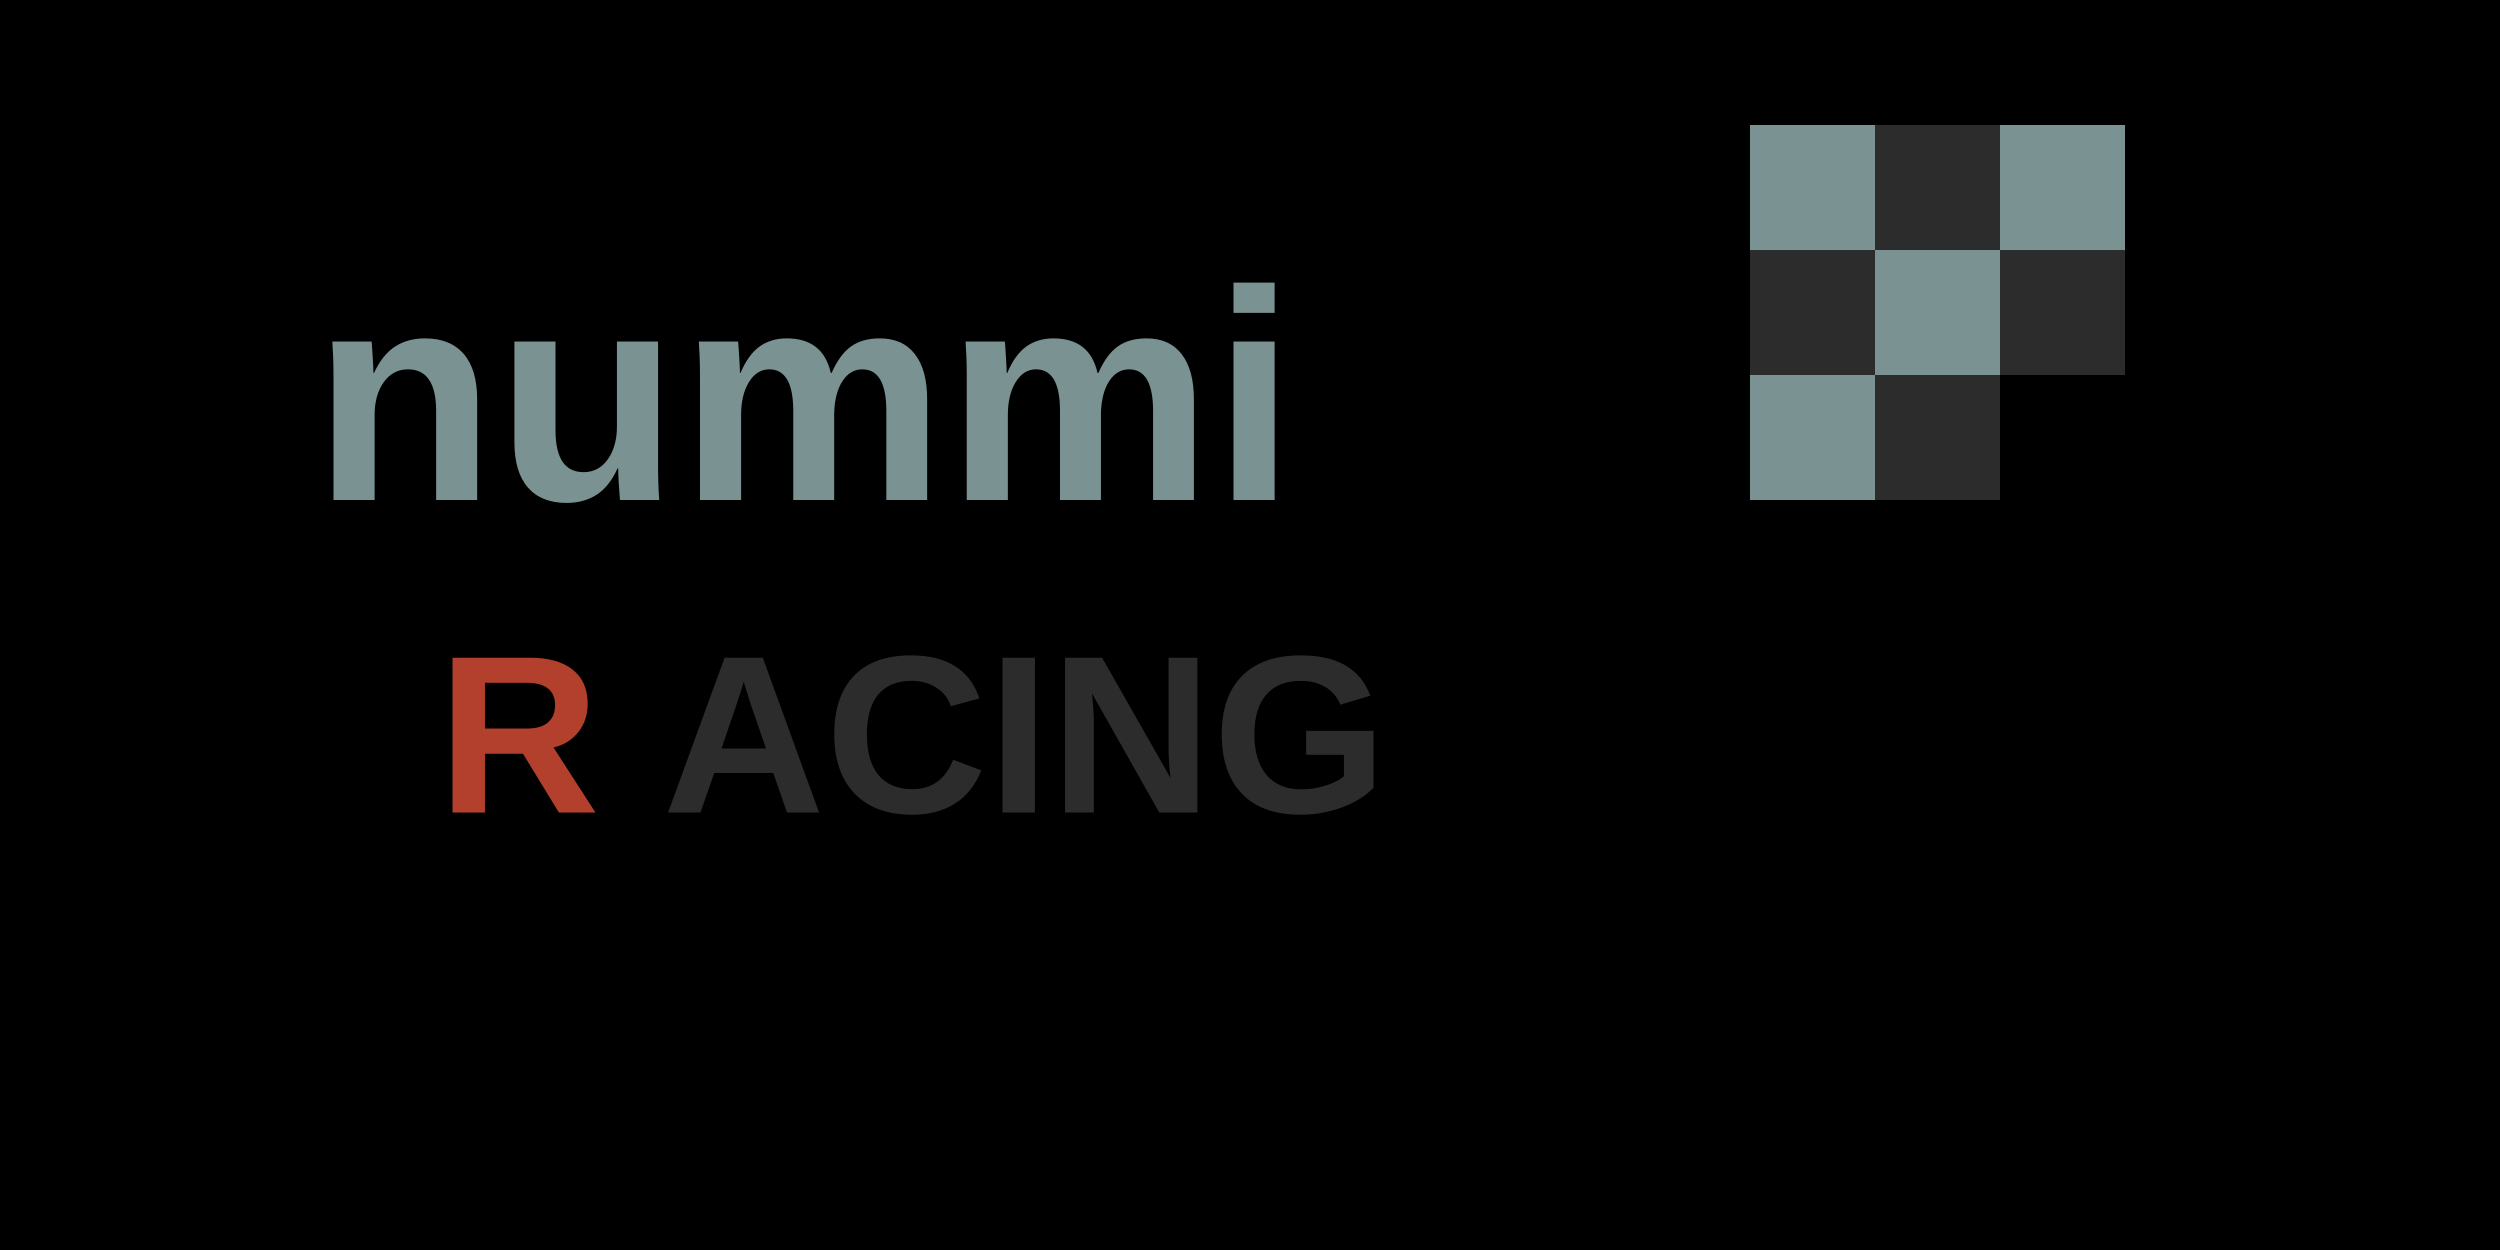
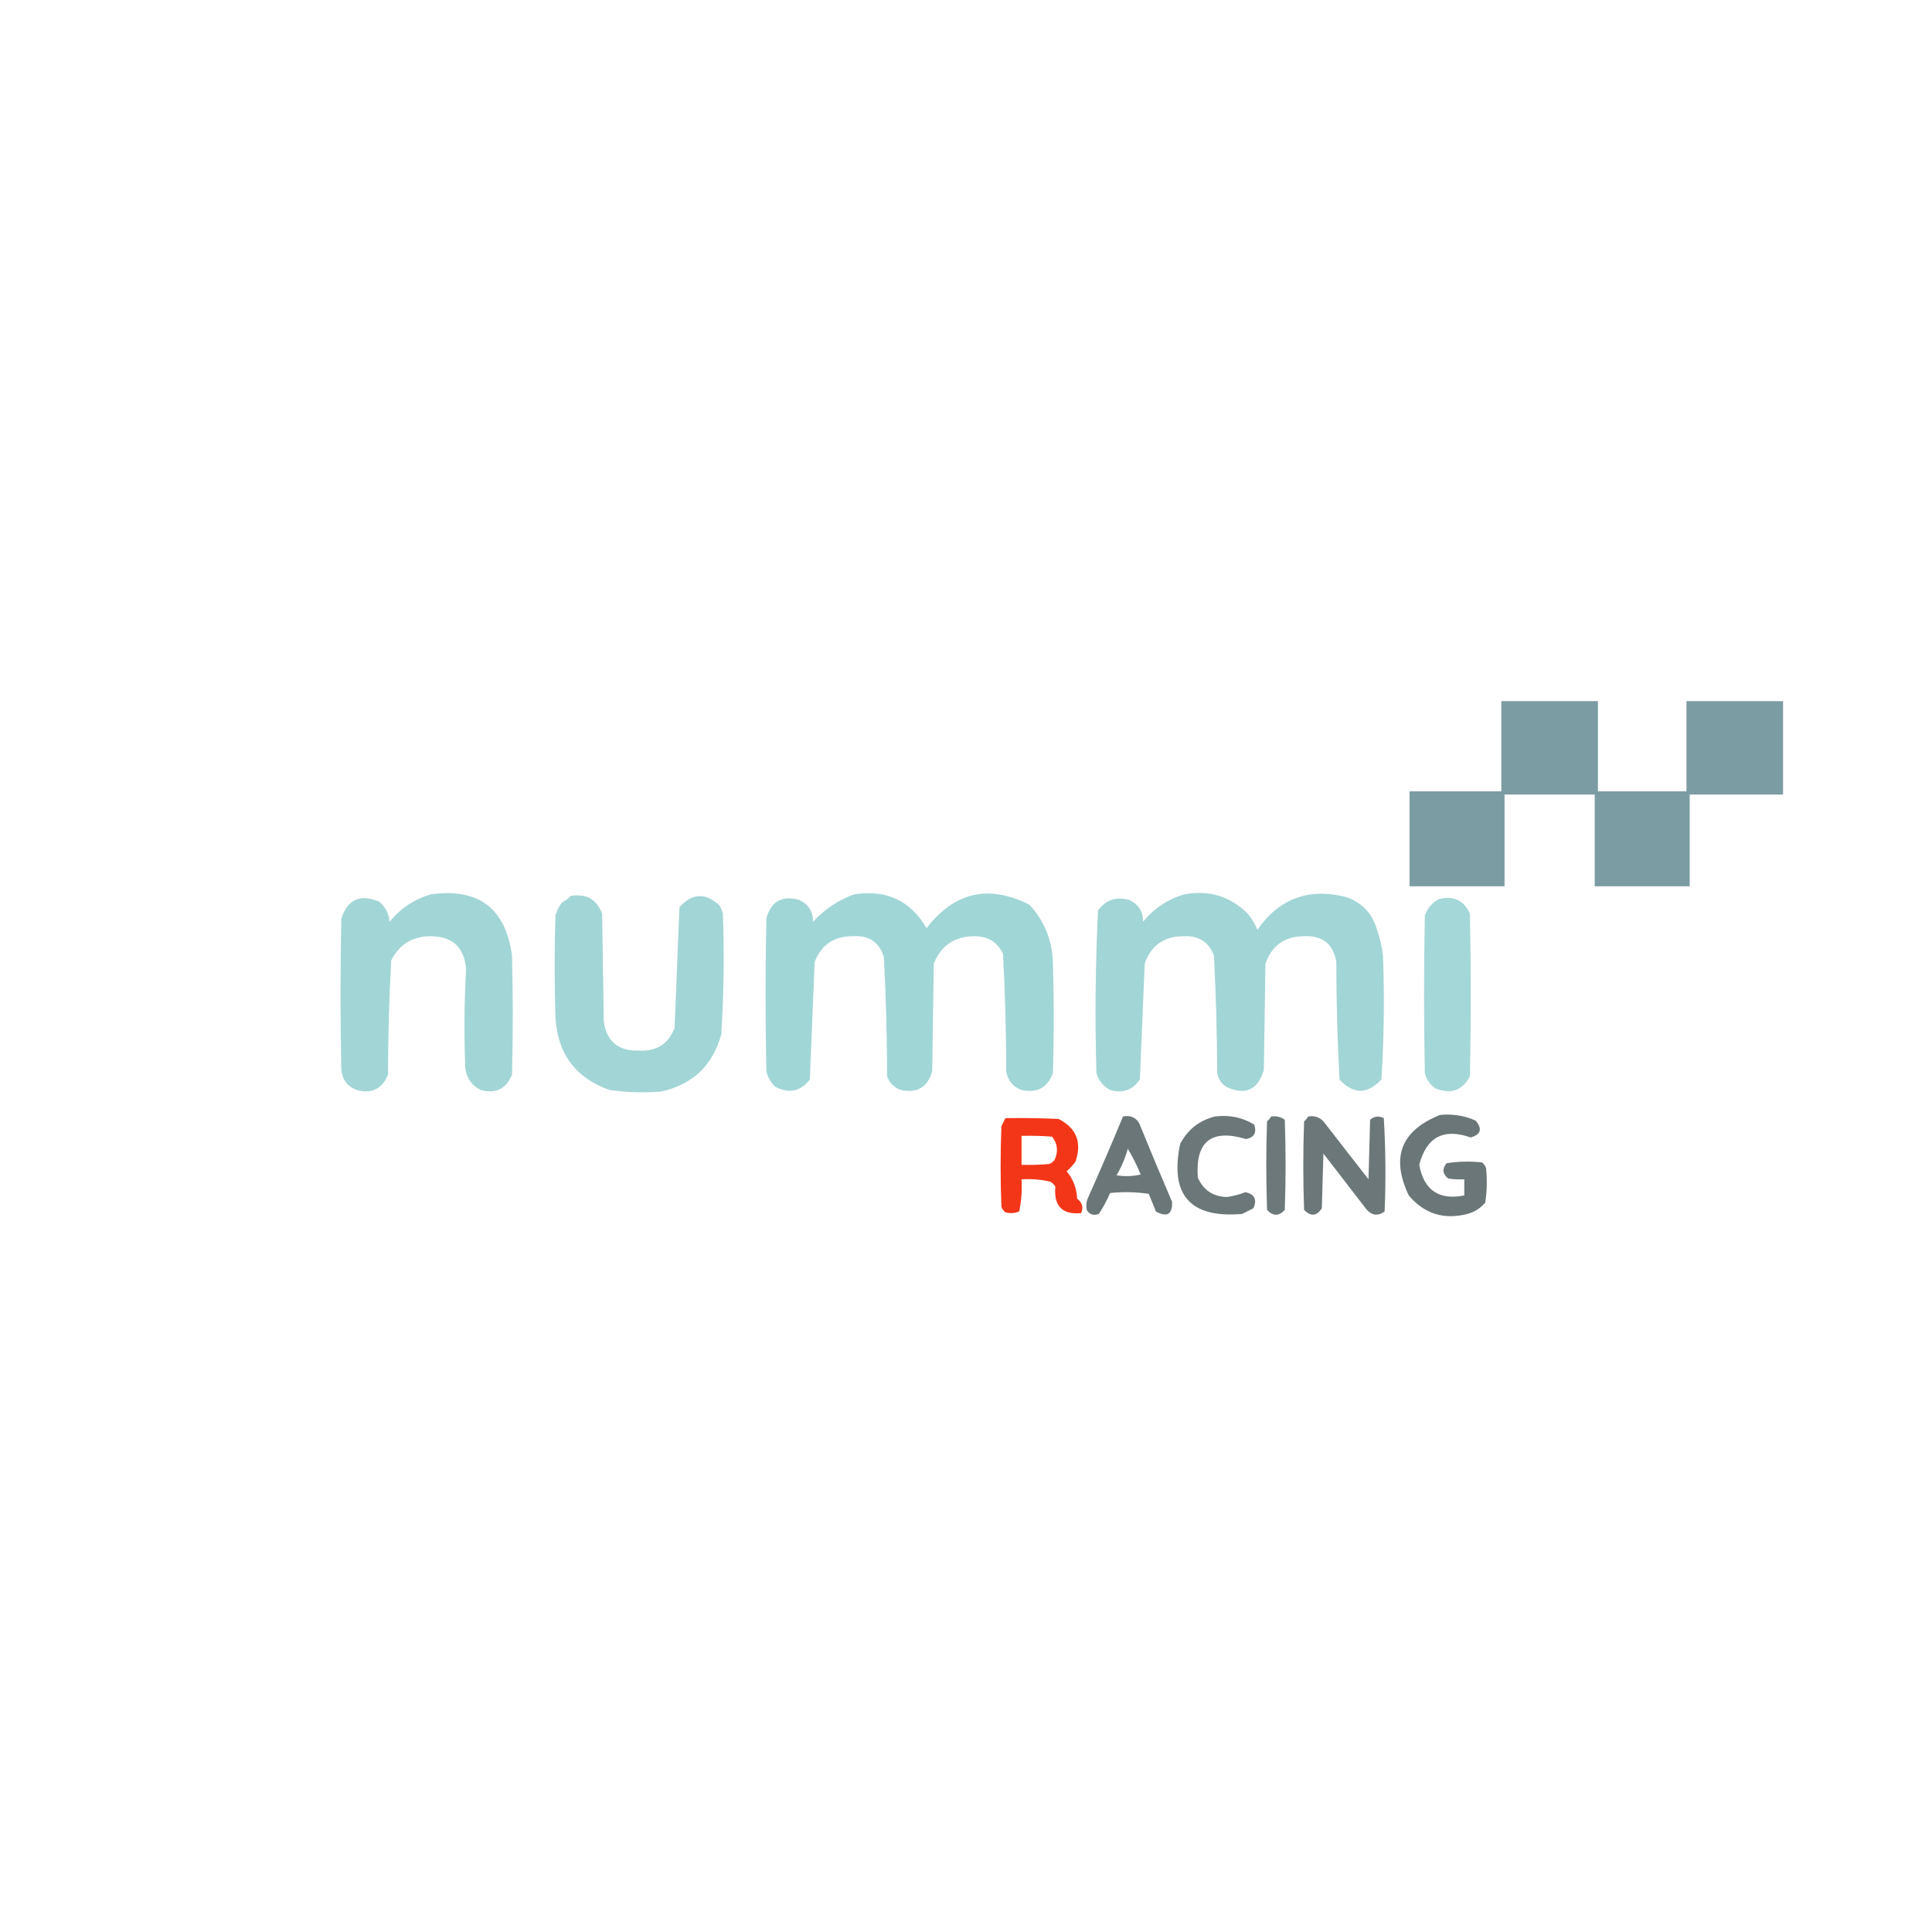
- <svg xmlns="http://www.w3.org/2000/svg" width="400" height="200" viewBox="0 0 400 200">
-   <rect width="400" height="200" fill="#000000" />
-   <g transform="translate(280, 20)">
-     <rect x="0" y="0" width="20" height="20" fill="#7A9292" />
-     <rect x="20" y="0" width="20" height="20" fill="#2c2c2c" />
-     <rect x="40" y="0" width="20" height="20" fill="#7A9292" />
-     <rect x="0" y="20" width="20" height="20" fill="#2c2c2c" />
-     <rect x="20" y="20" width="20" height="20" fill="#7A9292" />
-     <rect x="40" y="20" width="20" height="20" fill="#2c2c2c" />
-     <rect x="0" y="40" width="20" height="20" fill="#7A9292" />
-     <rect x="20" y="40" width="20" height="20" fill="#2c2c2c" />
+ <svg xmlns="http://www.w3.org/2000/svg" version="1.1" width="1200px" height="1200px" style="shape-rendering:geometricPrecision; text-rendering:geometricPrecision; image-rendering:optimizeQuality; fill-rule:evenodd; clip-rule:evenodd">
+   <g>
+     <path style="opacity:0.965" fill="#7899a0" d="M 932.5,435.5 C 952.5,435.5 972.5,435.5 992.5,435.5C 992.5,454.167 992.5,472.833 992.5,491.5C 1010.83,491.5 1029.17,491.5 1047.5,491.5C 1047.5,472.833 1047.5,454.167 1047.5,435.5C 1067.5,435.5 1087.5,435.5 1107.5,435.5C 1107.5,454.833 1107.5,474.167 1107.5,493.5C 1088.17,493.5 1068.83,493.5 1049.5,493.5C 1049.5,512.5 1049.5,531.5 1049.5,550.5C 1029.83,550.5 1010.17,550.5 990.5,550.5C 990.5,531.5 990.5,512.5 990.5,493.5C 971.833,493.5 953.167,493.5 934.5,493.5C 934.5,512.5 934.5,531.5 934.5,550.5C 914.833,550.5 895.167,550.5 875.5,550.5C 875.5,530.833 875.5,511.167 875.5,491.5C 894.5,491.5 913.5,491.5 932.5,491.5C 932.5,472.833 932.5,454.167 932.5,435.5 Z" />
  </g>
-   <text x="50" y="80" font-family="VAG Rounded, Arial, sans-serif" font-size="48" font-weight="bold" fill="#7A9292">nummi</text>
-   <text x="70" y="130" font-family="VAG Rounded, Arial, sans-serif" font-size="36" font-weight="bold">
-     <tspan fill="#B3402D">R</tspan>
-     <tspan fill="#2c2c2c">ACING</tspan>
-   </text>
+   <g>
+     <path style="opacity:0.964" fill="#9fd4d5" d="M 267.5,555.5 C 297.195,551.386 314.028,564.053 318,593.5C 318.667,618.167 318.667,642.833 318,667.5C 314.387,676.389 307.887,679.556 298.5,677C 292.999,674.162 289.832,669.662 289,663.5C 288.174,642.927 288.341,622.427 289.5,602C 288.44,588.44 281.107,581.607 267.5,581.5C 256.156,581.577 247.989,586.577 243,596.5C 241.707,620.117 241.04,643.784 241,667.5C 237.347,676.41 230.847,679.576 221.5,677C 215.812,674.807 212.645,670.64 212,664.5C 211.333,633.167 211.333,601.833 212,570.5C 215.898,558.6 223.731,555.1 235.5,560C 239.382,563.264 241.549,567.43 242,572.5C 248.761,564.205 257.261,558.538 267.5,555.5 Z" />
+   </g>
+   <g>
+     <path style="opacity:0.976" fill="#9fd5d6" d="M 530.5,555.5 C 550.504,552.365 565.504,559.365 575.5,576.5C 592.839,554.001 614.172,549.167 639.5,562C 648.877,572.269 653.71,584.435 654,598.5C 654.667,621.167 654.667,643.833 654,666.5C 650.621,675.608 644.121,679.108 634.5,677C 629.162,674.993 625.996,671.159 625,665.5C 624.961,641.117 624.294,616.784 623,592.5C 619.436,585.043 613.436,581.376 605,581.5C 592.856,581.655 584.523,587.321 580,598.5C 579.667,620.833 579.333,643.167 579,665.5C 576.116,675.362 569.616,679.195 559.5,677C 555.333,675.5 552.5,672.667 551,668.5C 550.941,643.798 550.274,619.131 549,594.5C 546.147,585.23 539.814,580.897 530,581.5C 518.18,581.35 510.18,586.683 506,597.5C 505.021,621.855 504.021,646.188 503,670.5C 497.227,677.972 490.06,679.472 481.5,675C 478.769,672.374 476.936,669.207 476,665.5C 475.333,633.833 475.333,602.167 476,570.5C 478.852,559.82 485.685,555.986 496.5,559C 502.181,561.686 505.015,566.186 505,572.5C 512.217,564.66 520.717,558.993 530.5,555.5 Z" />
+   </g>
+   <g>
+     <path style="opacity:0.97" fill="#9fd4d5" d="M 735.5,555.5 C 750.918,552.639 764.085,556.639 775,567.5C 777.516,570.534 779.516,573.868 781,577.5C 794.326,558.269 812.492,551.436 835.5,557C 845.333,560.167 851.833,566.667 855,576.5C 856.954,582.026 858.287,587.693 859,593.5C 859.981,619.254 859.648,644.921 858,670.5C 849.333,679.833 840.667,679.833 832,670.5C 830.696,646.229 830.029,621.896 830,597.5C 828.173,586.508 821.673,581.175 810.5,581.5C 798.21,581.383 790.043,587.05 786,598.5C 785.667,620.5 785.333,642.5 785,664.5C 781.269,677.115 773.435,680.615 761.5,675C 758.533,672.9 756.7,670.066 756,666.5C 755.94,642.131 755.273,617.798 754,593.5C 750.779,585.13 744.612,581.13 735.5,581.5C 723.21,581.383 715.043,587.05 711,598.5C 710.021,622.538 709.021,646.538 708,670.5C 703.532,677.085 697.365,679.252 689.5,677C 685.183,674.685 682.35,671.185 681,666.5C 680.028,632.786 680.361,599.119 682,565.5C 686.826,558.856 693.326,556.689 701.5,559C 707.2,561.699 710.033,566.199 710,572.5C 716.774,564.223 725.274,558.557 735.5,555.5 Z" />
+   </g>
+   <g>
+     <path style="opacity:0.97" fill="#9fd4d5" d="M 354.5,556.5 C 364.115,554.886 370.615,558.552 374,567.5C 374.333,589.833 374.667,612.167 375,634.5C 376.875,647.033 384.208,653.033 397,652.5C 407.765,653.122 415.099,648.456 419,638.5C 419.97,613.454 420.97,588.454 422,563.5C 429.947,554.619 438.28,554.286 447,562.5C 447.862,564.087 448.529,565.754 449,567.5C 449.92,592.529 449.587,617.529 448,642.5C 442.637,661.863 430.137,673.696 410.5,678C 399.789,678.844 389.122,678.511 378.5,677C 357.27,669.416 346.103,654.249 345,631.5C 344.333,610.5 344.333,589.5 345,568.5C 345.956,565.623 347.289,562.956 349,560.5C 351.167,559.512 353,558.179 354.5,556.5 Z" />
+   </g>
+   <g>
+     <path style="opacity:0.949" fill="#9fd5d6" d="M 893.5,558.5 C 902.703,556.094 909.203,559.094 913,567.5C 913.667,601.167 913.667,634.833 913,668.5C 908.212,677.413 901.045,679.913 891.5,676C 888.131,673.635 885.964,670.468 885,666.5C 884.333,633.833 884.333,601.167 885,568.5C 886.698,564.043 889.531,560.71 893.5,558.5 Z" />
+   </g>
+   <g>
+     <path style="opacity:0.99" fill="#697576" d="M 894.5,692.5 C 902.173,691.736 909.507,692.903 916.5,696C 920.852,701.107 919.852,704.607 913.5,706.5C 896.684,700.575 886.017,706.242 881.5,723.5C 884.458,739.308 893.791,745.641 909.5,742.5C 909.5,739.167 909.5,735.833 909.5,732.5C 906.15,732.665 902.817,732.498 899.5,732C 895.965,729.162 895.632,725.995 898.5,722.5C 905.783,721.368 913.117,721.201 920.5,722C 921.701,722.903 922.535,724.069 923,725.5C 923.781,732.704 923.614,739.871 922.5,747C 919.557,750.431 915.891,752.764 911.5,754C 896.775,757.756 884.608,753.923 875,742.5C 863.738,718.772 870.238,702.106 894.5,692.5 Z" />
+   </g>
+   <g>
+     <path style="opacity:0.989" fill="#697576" d="M 697.5,693.5 C 701.894,692.575 705.228,693.908 707.5,697.5C 714.221,713.997 721.054,730.33 728,746.5C 728.242,754.244 724.908,756.244 718,752.5C 716.5,748.833 715,745.167 713.5,741.5C 705.521,740.335 697.521,740.168 689.5,741C 687.541,745.55 685.208,749.883 682.5,754C 679.166,755.212 676.666,754.379 675,751.5C 674.416,748.743 674.75,746.077 676,743.5C 683.402,726.933 690.568,710.266 697.5,693.5 Z M 700.5,713.5 C 703.538,718.569 706.205,723.903 708.5,729.5C 703.533,730.662 698.533,730.829 693.5,730C 696.557,724.786 698.89,719.286 700.5,713.5 Z" />
+   </g>
+   <g>
+     <path style="opacity:0.983" fill="#6a7677" d="M 789.5,693.5 C 792.685,693.02 795.519,693.686 798,695.5C 798.667,714.167 798.667,732.833 798,751.5C 794.38,755.487 790.713,755.487 787,751.5C 786.333,733.167 786.333,714.833 787,696.5C 788.045,695.627 788.878,694.627 789.5,693.5 Z" />
+   </g>
+   <g>
+     <path style="opacity:0.945" fill="#f22a0a" d="M 624.5,694.5 C 635.505,694.333 646.505,694.5 657.5,695C 668.628,700.703 672.128,709.536 668,721.5C 666.39,723.731 664.557,725.731 662.5,727.5C 666.584,732.377 668.751,738.043 669,744.5C 672.193,746.876 673.026,749.876 671.5,753.5C 659.731,754.562 654.397,749.062 655.5,737C 654.728,735.779 653.728,734.779 652.5,734C 646.621,732.59 640.621,732.09 634.5,732.5C 634.92,739.284 634.42,745.95 633,752.5C 630.263,753.61 627.429,753.777 624.5,753C 623.299,752.097 622.465,750.931 622,749.5C 621.333,732.833 621.333,716.167 622,699.5C 622.847,697.807 623.68,696.14 624.5,694.5 Z M 634.5,705.5 C 640.842,705.334 647.175,705.5 653.5,706C 656.925,710.408 657.425,715.241 655,720.5C 654.097,721.701 652.931,722.535 651.5,723C 645.843,723.499 640.176,723.666 634.5,723.5C 634.5,717.5 634.5,711.5 634.5,705.5 Z" />
+   </g>
+   <g>
+     <path style="opacity:0.986" fill="#697576" d="M 754.5,693.5 C 763.357,692.289 771.524,693.955 779,698.5C 780.67,703.501 779.004,706.501 774,707.5C 752.34,700.992 742.34,708.992 744,731.5C 747.461,739.235 753.461,743.235 762,743.5C 765.963,742.942 769.796,741.942 773.5,740.5C 779.268,741.712 780.935,745.046 778.5,750.5C 776.176,751.662 773.842,752.829 771.5,754C 739.262,756.759 726.429,742.259 733,710.5C 737.721,701.6 744.887,695.933 754.5,693.5 Z" />
+   </g>
+   <g>
+     <path style="opacity:0.983" fill="#697576" d="M 812.5,693.5 C 816.287,692.814 819.454,693.814 822,696.5C 831.345,708.539 840.678,720.539 850,732.5C 850.333,720.167 850.667,707.833 851,695.5C 853.553,693.271 856.386,692.938 859.5,694.5C 860.666,713.825 860.833,733.158 860,752.5C 856.057,755.366 852.39,755.032 849,751.5C 840,739.833 831,728.167 822,716.5C 821.667,727.833 821.333,739.167 821,750.5C 817.829,755.414 814.163,755.747 810,751.5C 809.333,733.167 809.333,714.833 810,696.5C 811.045,695.627 811.878,694.627 812.5,693.5 Z" />
+   </g>
</svg>
